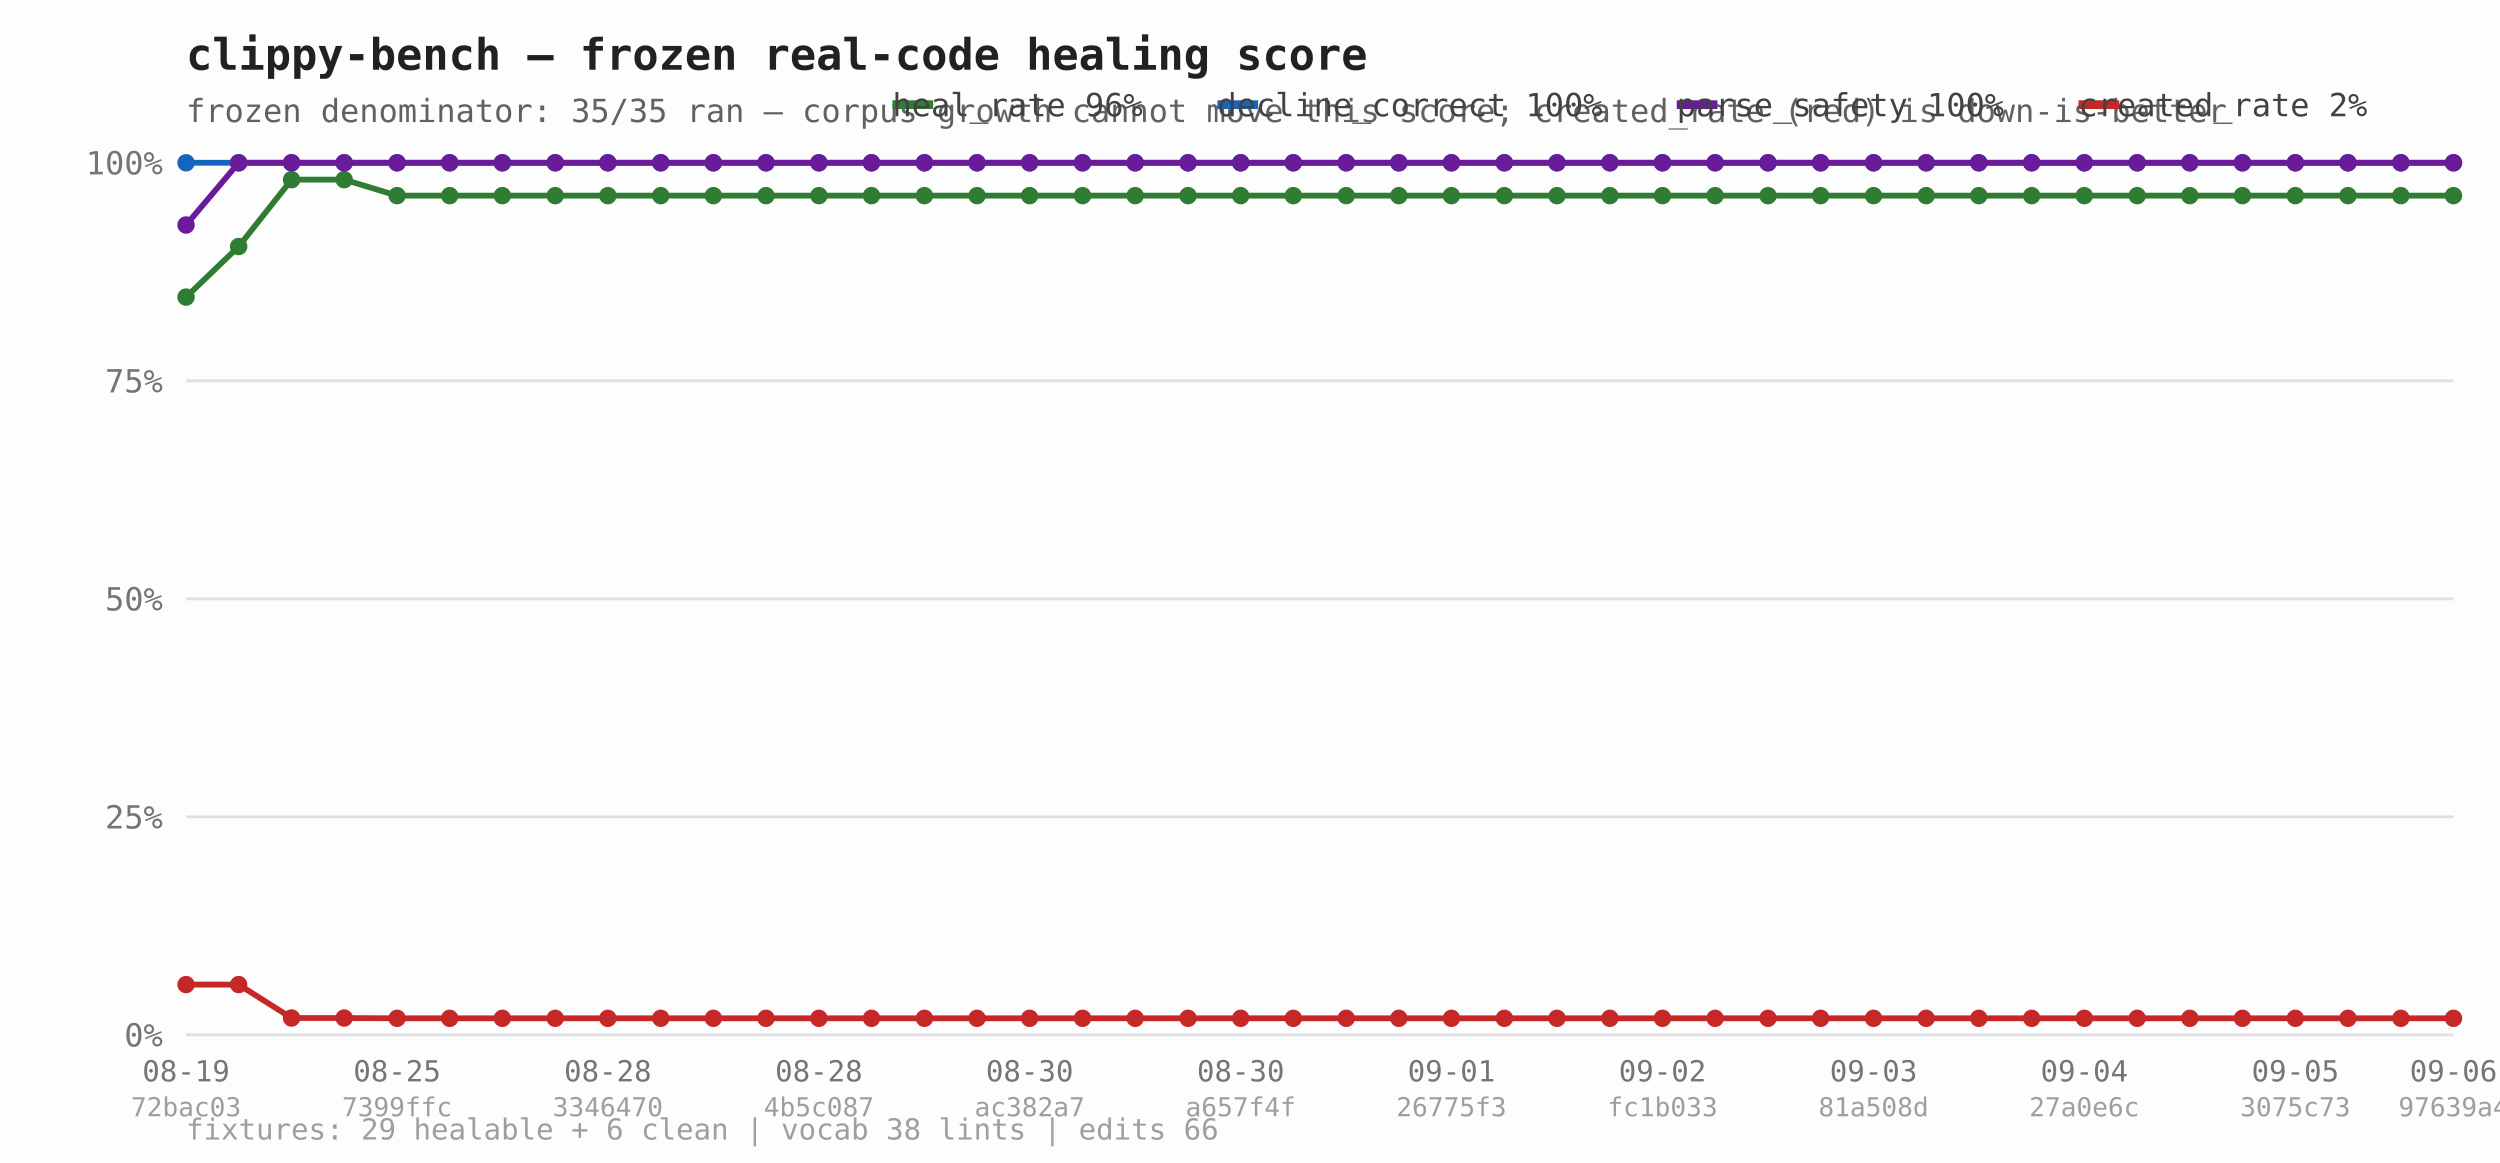
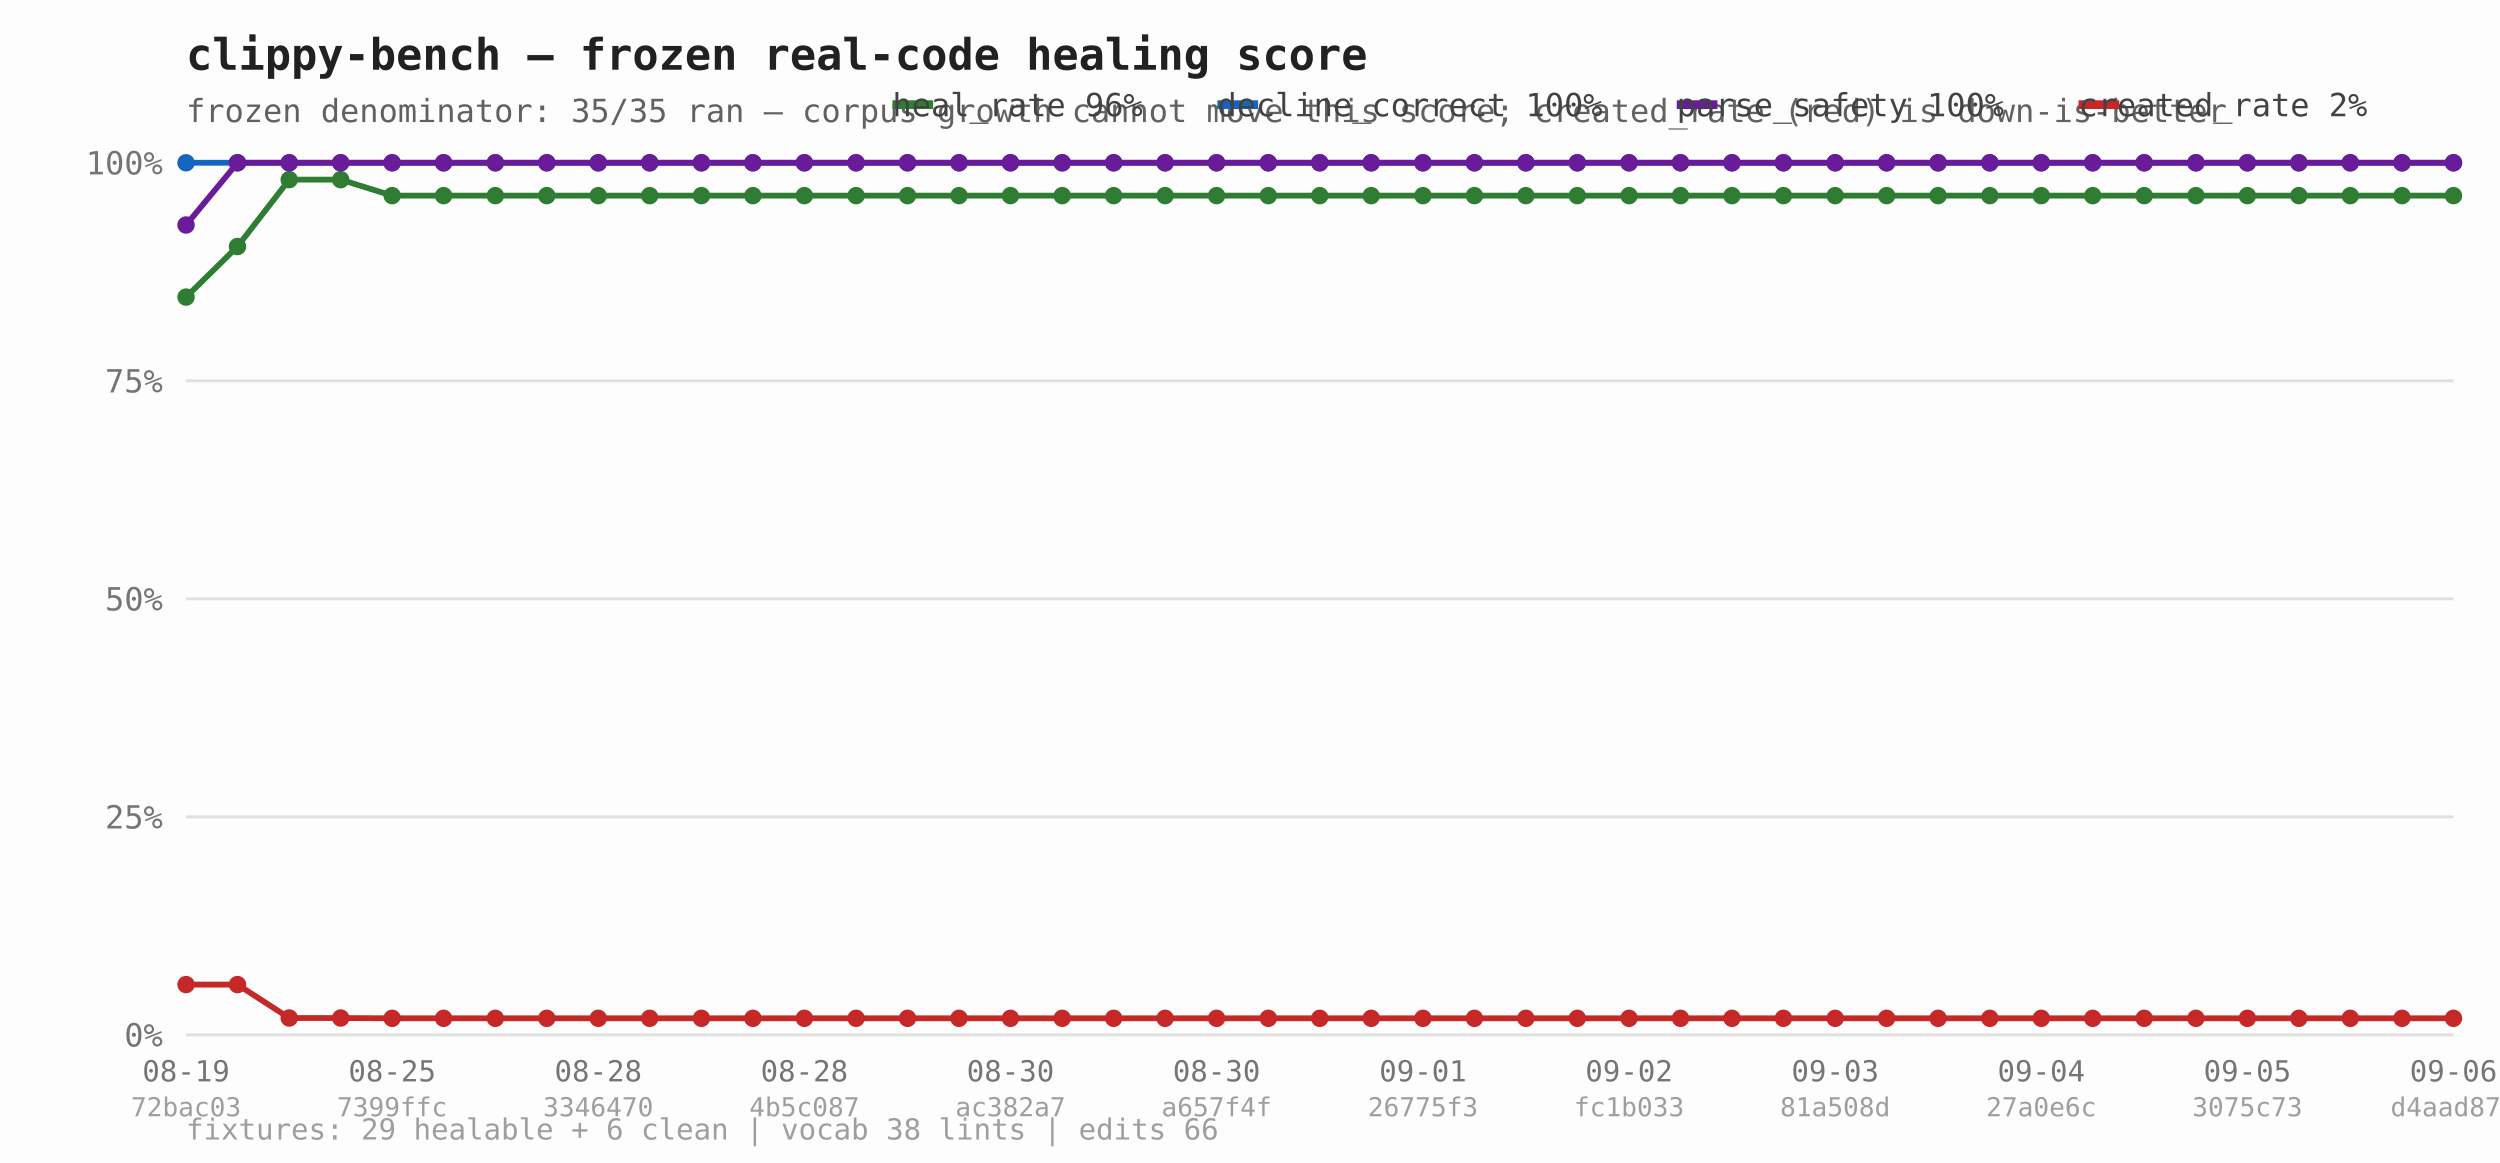
<svg xmlns="http://www.w3.org/2000/svg" width="860" height="400" viewBox="0 0 860 400" font-family="ui-monospace,Menlo,monospace">
  <rect width="100%" height="100%" fill="#fdfdfd" />
  <text x="64" y="24" font-size="15" font-weight="bold" fill="#212121">clippy-bench — frozen real-code healing score</text>
  <text x="64" y="42" font-size="11" fill="#616161">frozen denominator: 35/35 ran — corpus growth cannot move this score; created_rate (red) is down-is-better</text>
  <line x1="64" y1="356.0" x2="844" y2="356.0" stroke="#e0e0e0" stroke-width="1" />
  <text x="56" y="360.0" font-size="11" fill="#757575" text-anchor="end">0%</text>
  <line x1="64" y1="281.0" x2="844" y2="281.0" stroke="#e0e0e0" stroke-width="1" />
  <text x="56" y="285.0" font-size="11" fill="#757575" text-anchor="end">25%</text>
  <line x1="64" y1="206.0" x2="844" y2="206.0" stroke="#e0e0e0" stroke-width="1" />
  <text x="56" y="210.0" font-size="11" fill="#757575" text-anchor="end">50%</text>
  <line x1="64" y1="131.0" x2="844" y2="131.0" stroke="#e0e0e0" stroke-width="1" />
  <text x="56" y="135.0" font-size="11" fill="#757575" text-anchor="end">75%</text>
  <line x1="64" y1="56.0" x2="844" y2="56.0" stroke="#e0e0e0" stroke-width="1" />
  <text x="56" y="60.0" font-size="11" fill="#757575" text-anchor="end">100%</text>
  <line x1="715.0" y1="36" x2="729.0" y2="36" stroke="#c62828" stroke-width="3" />
  <text x="715.0" y="40" font-size="11" fill="#424242">created_rate 2%</text>
  <line x1="576.8" y1="36" x2="590.8" y2="36" stroke="#6a1b9a" stroke-width="3" />
  <text x="576.8" y="40" font-size="11" fill="#424242">parse_safety 100%</text>
  <line x1="418.8" y1="36" x2="432.8" y2="36" stroke="#1565c0" stroke-width="3" />
  <text x="418.8" y="40" font-size="11" fill="#424242">decline_correct 100%</text>
  <line x1="307.0" y1="36" x2="321.0" y2="36" stroke="#2e7d32" stroke-width="3" />
  <text x="307.0" y="40" font-size="11" fill="#424242">heal_rate 96%</text>
-   <path d="M 64.0 102.2 L 82.1 84.8 L 100.3 61.8 L 118.4 61.8 L 136.6 67.3 L 154.7 67.3 L 172.8 67.3 L 191.0 67.3 L 209.1 67.3 L 227.3 67.3 L 245.4 67.3 L 263.5 67.3 L 281.7 67.3 L 299.8 67.3 L 318.0 67.3 L 336.1 67.3 L 354.2 67.3 L 372.4 67.3 L 390.5 67.3 L 408.7 67.3 L 426.8 67.3 L 444.9 67.3 L 463.1 67.3 L 481.2 67.3 L 499.3 67.3 L 517.5 67.3 L 535.6 67.3 L 553.8 67.3 L 571.9 67.3 L 590.0 67.3 L 608.2 67.3 L 626.3 67.3 L 644.5 67.3 L 662.6 67.3 L 680.7 67.3 L 698.9 67.3 L 717.0 67.3 L 735.2 67.3 L 753.3 67.3 L 771.4 67.3 L 789.6 67.3 L 807.7 67.3 L 825.9 67.3 L 844.0 67.3" fill="none" stroke="#2e7d32" stroke-width="2" stroke-linejoin="round" stroke-linecap="round" />
+   <path d="M 64.0 102.2 L 81.7 84.8 L 99.5 61.8 L 117.2 61.8 L 134.9 67.3 L 152.6 67.3 L 170.4 67.3 L 188.1 67.3 L 205.8 67.3 L 223.5 67.3 L 241.3 67.3 L 259.0 67.3 L 276.7 67.3 L 294.5 67.3 L 312.2 67.3 L 329.9 67.3 L 347.6 67.3 L 365.4 67.3 L 383.1 67.3 L 400.8 67.3 L 418.5 67.3 L 436.3 67.3 L 454.0 67.3 L 471.7 67.3 L 489.5 67.3 L 507.2 67.3 L 524.9 67.3 L 542.6 67.3 L 560.4 67.3 L 578.1 67.3 L 595.8 67.3 L 613.5 67.3 L 631.3 67.3 L 649.0 67.3 L 666.7 67.3 L 684.5 67.3 L 702.2 67.3 L 719.9 67.3 L 737.6 67.3 L 755.4 67.3 L 773.1 67.3 L 790.8 67.3 L 808.5 67.3 L 826.3 67.3 L 844.0 67.3" fill="none" stroke="#2e7d32" stroke-width="2" stroke-linejoin="round" stroke-linecap="round" />
  <circle cx="64.0" cy="102.2" r="3" fill="#2e7d32" />
-   <circle cx="82.1" cy="84.8" r="3" fill="#2e7d32" />
-   <circle cx="100.3" cy="61.8" r="3" fill="#2e7d32" />
-   <circle cx="118.4" cy="61.8" r="3" fill="#2e7d32" />
-   <circle cx="136.6" cy="67.3" r="3" fill="#2e7d32" />
-   <circle cx="154.7" cy="67.3" r="3" fill="#2e7d32" />
-   <circle cx="172.8" cy="67.3" r="3" fill="#2e7d32" />
-   <circle cx="191.0" cy="67.3" r="3" fill="#2e7d32" />
-   <circle cx="209.1" cy="67.3" r="3" fill="#2e7d32" />
-   <circle cx="227.3" cy="67.3" r="3" fill="#2e7d32" />
-   <circle cx="245.4" cy="67.3" r="3" fill="#2e7d32" />
-   <circle cx="263.5" cy="67.3" r="3" fill="#2e7d32" />
-   <circle cx="281.7" cy="67.3" r="3" fill="#2e7d32" />
-   <circle cx="299.8" cy="67.3" r="3" fill="#2e7d32" />
-   <circle cx="318.0" cy="67.3" r="3" fill="#2e7d32" />
-   <circle cx="336.1" cy="67.3" r="3" fill="#2e7d32" />
-   <circle cx="354.2" cy="67.3" r="3" fill="#2e7d32" />
-   <circle cx="372.4" cy="67.3" r="3" fill="#2e7d32" />
-   <circle cx="390.5" cy="67.3" r="3" fill="#2e7d32" />
-   <circle cx="408.7" cy="67.3" r="3" fill="#2e7d32" />
-   <circle cx="426.8" cy="67.3" r="3" fill="#2e7d32" />
-   <circle cx="444.9" cy="67.3" r="3" fill="#2e7d32" />
-   <circle cx="463.1" cy="67.3" r="3" fill="#2e7d32" />
-   <circle cx="481.2" cy="67.3" r="3" fill="#2e7d32" />
-   <circle cx="499.3" cy="67.3" r="3" fill="#2e7d32" />
-   <circle cx="517.5" cy="67.3" r="3" fill="#2e7d32" />
-   <circle cx="535.6" cy="67.3" r="3" fill="#2e7d32" />
-   <circle cx="553.8" cy="67.3" r="3" fill="#2e7d32" />
-   <circle cx="571.9" cy="67.3" r="3" fill="#2e7d32" />
-   <circle cx="590.0" cy="67.3" r="3" fill="#2e7d32" />
-   <circle cx="608.2" cy="67.3" r="3" fill="#2e7d32" />
-   <circle cx="626.3" cy="67.3" r="3" fill="#2e7d32" />
-   <circle cx="644.5" cy="67.3" r="3" fill="#2e7d32" />
-   <circle cx="662.6" cy="67.3" r="3" fill="#2e7d32" />
-   <circle cx="680.7" cy="67.3" r="3" fill="#2e7d32" />
-   <circle cx="698.9" cy="67.3" r="3" fill="#2e7d32" />
-   <circle cx="717.0" cy="67.3" r="3" fill="#2e7d32" />
-   <circle cx="735.2" cy="67.3" r="3" fill="#2e7d32" />
-   <circle cx="753.3" cy="67.3" r="3" fill="#2e7d32" />
-   <circle cx="771.4" cy="67.3" r="3" fill="#2e7d32" />
-   <circle cx="789.6" cy="67.3" r="3" fill="#2e7d32" />
-   <circle cx="807.7" cy="67.3" r="3" fill="#2e7d32" />
-   <circle cx="825.9" cy="67.3" r="3" fill="#2e7d32" />
+   <circle cx="81.7" cy="84.8" r="3" fill="#2e7d32" />
+   <circle cx="99.5" cy="61.8" r="3" fill="#2e7d32" />
+   <circle cx="117.2" cy="61.8" r="3" fill="#2e7d32" />
+   <circle cx="134.9" cy="67.3" r="3" fill="#2e7d32" />
+   <circle cx="152.6" cy="67.3" r="3" fill="#2e7d32" />
+   <circle cx="170.4" cy="67.3" r="3" fill="#2e7d32" />
+   <circle cx="188.1" cy="67.3" r="3" fill="#2e7d32" />
+   <circle cx="205.8" cy="67.3" r="3" fill="#2e7d32" />
+   <circle cx="223.5" cy="67.3" r="3" fill="#2e7d32" />
+   <circle cx="241.3" cy="67.3" r="3" fill="#2e7d32" />
+   <circle cx="259.0" cy="67.3" r="3" fill="#2e7d32" />
+   <circle cx="276.7" cy="67.3" r="3" fill="#2e7d32" />
+   <circle cx="294.5" cy="67.3" r="3" fill="#2e7d32" />
+   <circle cx="312.2" cy="67.3" r="3" fill="#2e7d32" />
+   <circle cx="329.9" cy="67.3" r="3" fill="#2e7d32" />
+   <circle cx="347.6" cy="67.3" r="3" fill="#2e7d32" />
+   <circle cx="365.4" cy="67.3" r="3" fill="#2e7d32" />
+   <circle cx="383.1" cy="67.3" r="3" fill="#2e7d32" />
+   <circle cx="400.8" cy="67.3" r="3" fill="#2e7d32" />
+   <circle cx="418.5" cy="67.3" r="3" fill="#2e7d32" />
+   <circle cx="436.3" cy="67.3" r="3" fill="#2e7d32" />
+   <circle cx="454.0" cy="67.3" r="3" fill="#2e7d32" />
+   <circle cx="471.7" cy="67.3" r="3" fill="#2e7d32" />
+   <circle cx="489.5" cy="67.3" r="3" fill="#2e7d32" />
+   <circle cx="507.2" cy="67.3" r="3" fill="#2e7d32" />
+   <circle cx="524.9" cy="67.3" r="3" fill="#2e7d32" />
+   <circle cx="542.6" cy="67.3" r="3" fill="#2e7d32" />
+   <circle cx="560.4" cy="67.3" r="3" fill="#2e7d32" />
+   <circle cx="578.1" cy="67.3" r="3" fill="#2e7d32" />
+   <circle cx="595.8" cy="67.3" r="3" fill="#2e7d32" />
+   <circle cx="613.5" cy="67.3" r="3" fill="#2e7d32" />
+   <circle cx="631.3" cy="67.3" r="3" fill="#2e7d32" />
+   <circle cx="649.0" cy="67.3" r="3" fill="#2e7d32" />
+   <circle cx="666.7" cy="67.3" r="3" fill="#2e7d32" />
+   <circle cx="684.5" cy="67.3" r="3" fill="#2e7d32" />
+   <circle cx="702.2" cy="67.3" r="3" fill="#2e7d32" />
+   <circle cx="719.9" cy="67.3" r="3" fill="#2e7d32" />
+   <circle cx="737.6" cy="67.3" r="3" fill="#2e7d32" />
+   <circle cx="755.4" cy="67.3" r="3" fill="#2e7d32" />
+   <circle cx="773.1" cy="67.3" r="3" fill="#2e7d32" />
+   <circle cx="790.8" cy="67.3" r="3" fill="#2e7d32" />
+   <circle cx="808.5" cy="67.3" r="3" fill="#2e7d32" />
+   <circle cx="826.3" cy="67.3" r="3" fill="#2e7d32" />
  <circle cx="844.0" cy="67.3" r="3" fill="#2e7d32" />
-   <path d="M 64.0 56.0 L 82.1 56.0 L 100.3 56.0 L 118.4 56.0 L 136.6 56.0 L 154.7 56.0 L 172.8 56.0 L 191.0 56.0 L 209.1 56.0 L 227.3 56.0 L 245.4 56.0 L 263.5 56.0 L 281.7 56.0 L 299.8 56.0 L 318.0 56.0 L 336.1 56.0 L 354.2 56.0 L 372.4 56.0 L 390.5 56.0 L 408.7 56.0 L 426.8 56.0 L 444.9 56.0 L 463.1 56.0 L 481.2 56.0 L 499.3 56.0 L 517.5 56.0 L 535.6 56.0 L 553.8 56.0 L 571.9 56.0 L 590.0 56.0 L 608.2 56.0 L 626.3 56.0 L 644.5 56.0 L 662.6 56.0 L 680.7 56.0 L 698.9 56.0 L 717.0 56.0 L 735.2 56.0 L 753.3 56.0 L 771.4 56.0 L 789.6 56.0 L 807.7 56.0 L 825.9 56.0 L 844.0 56.0" fill="none" stroke="#1565c0" stroke-width="2" stroke-linejoin="round" stroke-linecap="round" />
+   <path d="M 64.0 56.0 L 81.7 56.0 L 99.5 56.0 L 117.2 56.0 L 134.9 56.0 L 152.6 56.0 L 170.4 56.0 L 188.1 56.0 L 205.8 56.0 L 223.5 56.0 L 241.3 56.0 L 259.0 56.0 L 276.7 56.0 L 294.5 56.0 L 312.2 56.0 L 329.9 56.0 L 347.6 56.0 L 365.4 56.0 L 383.1 56.0 L 400.8 56.0 L 418.5 56.0 L 436.3 56.0 L 454.0 56.0 L 471.7 56.0 L 489.5 56.0 L 507.2 56.0 L 524.9 56.0 L 542.6 56.0 L 560.4 56.0 L 578.1 56.0 L 595.8 56.0 L 613.5 56.0 L 631.3 56.0 L 649.0 56.0 L 666.7 56.0 L 684.5 56.0 L 702.2 56.0 L 719.9 56.0 L 737.6 56.0 L 755.4 56.0 L 773.1 56.0 L 790.8 56.0 L 808.5 56.0 L 826.3 56.0 L 844.0 56.0" fill="none" stroke="#1565c0" stroke-width="2" stroke-linejoin="round" stroke-linecap="round" />
  <circle cx="64.0" cy="56.0" r="3" fill="#1565c0" />
-   <circle cx="82.1" cy="56.0" r="3" fill="#1565c0" />
-   <circle cx="100.3" cy="56.0" r="3" fill="#1565c0" />
-   <circle cx="118.4" cy="56.0" r="3" fill="#1565c0" />
-   <circle cx="136.6" cy="56.0" r="3" fill="#1565c0" />
-   <circle cx="154.7" cy="56.0" r="3" fill="#1565c0" />
-   <circle cx="172.8" cy="56.0" r="3" fill="#1565c0" />
-   <circle cx="191.0" cy="56.0" r="3" fill="#1565c0" />
-   <circle cx="209.1" cy="56.0" r="3" fill="#1565c0" />
-   <circle cx="227.3" cy="56.0" r="3" fill="#1565c0" />
-   <circle cx="245.4" cy="56.0" r="3" fill="#1565c0" />
-   <circle cx="263.5" cy="56.0" r="3" fill="#1565c0" />
-   <circle cx="281.7" cy="56.0" r="3" fill="#1565c0" />
-   <circle cx="299.8" cy="56.0" r="3" fill="#1565c0" />
-   <circle cx="318.0" cy="56.0" r="3" fill="#1565c0" />
-   <circle cx="336.1" cy="56.0" r="3" fill="#1565c0" />
-   <circle cx="354.2" cy="56.0" r="3" fill="#1565c0" />
-   <circle cx="372.4" cy="56.0" r="3" fill="#1565c0" />
-   <circle cx="390.5" cy="56.0" r="3" fill="#1565c0" />
-   <circle cx="408.7" cy="56.0" r="3" fill="#1565c0" />
-   <circle cx="426.8" cy="56.0" r="3" fill="#1565c0" />
-   <circle cx="444.9" cy="56.0" r="3" fill="#1565c0" />
-   <circle cx="463.1" cy="56.0" r="3" fill="#1565c0" />
-   <circle cx="481.2" cy="56.0" r="3" fill="#1565c0" />
-   <circle cx="499.3" cy="56.0" r="3" fill="#1565c0" />
-   <circle cx="517.5" cy="56.0" r="3" fill="#1565c0" />
-   <circle cx="535.6" cy="56.0" r="3" fill="#1565c0" />
-   <circle cx="553.8" cy="56.0" r="3" fill="#1565c0" />
-   <circle cx="571.9" cy="56.0" r="3" fill="#1565c0" />
-   <circle cx="590.0" cy="56.0" r="3" fill="#1565c0" />
-   <circle cx="608.2" cy="56.0" r="3" fill="#1565c0" />
-   <circle cx="626.3" cy="56.0" r="3" fill="#1565c0" />
-   <circle cx="644.5" cy="56.0" r="3" fill="#1565c0" />
-   <circle cx="662.6" cy="56.0" r="3" fill="#1565c0" />
-   <circle cx="680.7" cy="56.0" r="3" fill="#1565c0" />
-   <circle cx="698.9" cy="56.0" r="3" fill="#1565c0" />
-   <circle cx="717.0" cy="56.0" r="3" fill="#1565c0" />
-   <circle cx="735.2" cy="56.0" r="3" fill="#1565c0" />
-   <circle cx="753.3" cy="56.0" r="3" fill="#1565c0" />
-   <circle cx="771.4" cy="56.0" r="3" fill="#1565c0" />
-   <circle cx="789.6" cy="56.0" r="3" fill="#1565c0" />
-   <circle cx="807.7" cy="56.0" r="3" fill="#1565c0" />
-   <circle cx="825.9" cy="56.0" r="3" fill="#1565c0" />
+   <circle cx="81.7" cy="56.0" r="3" fill="#1565c0" />
+   <circle cx="99.5" cy="56.0" r="3" fill="#1565c0" />
+   <circle cx="117.2" cy="56.0" r="3" fill="#1565c0" />
+   <circle cx="134.9" cy="56.0" r="3" fill="#1565c0" />
+   <circle cx="152.6" cy="56.0" r="3" fill="#1565c0" />
+   <circle cx="170.4" cy="56.0" r="3" fill="#1565c0" />
+   <circle cx="188.1" cy="56.0" r="3" fill="#1565c0" />
+   <circle cx="205.8" cy="56.0" r="3" fill="#1565c0" />
+   <circle cx="223.5" cy="56.0" r="3" fill="#1565c0" />
+   <circle cx="241.3" cy="56.0" r="3" fill="#1565c0" />
+   <circle cx="259.0" cy="56.0" r="3" fill="#1565c0" />
+   <circle cx="276.7" cy="56.0" r="3" fill="#1565c0" />
+   <circle cx="294.5" cy="56.0" r="3" fill="#1565c0" />
+   <circle cx="312.2" cy="56.0" r="3" fill="#1565c0" />
+   <circle cx="329.9" cy="56.0" r="3" fill="#1565c0" />
+   <circle cx="347.6" cy="56.0" r="3" fill="#1565c0" />
+   <circle cx="365.4" cy="56.0" r="3" fill="#1565c0" />
+   <circle cx="383.1" cy="56.0" r="3" fill="#1565c0" />
+   <circle cx="400.8" cy="56.0" r="3" fill="#1565c0" />
+   <circle cx="418.5" cy="56.0" r="3" fill="#1565c0" />
+   <circle cx="436.3" cy="56.0" r="3" fill="#1565c0" />
+   <circle cx="454.0" cy="56.0" r="3" fill="#1565c0" />
+   <circle cx="471.7" cy="56.0" r="3" fill="#1565c0" />
+   <circle cx="489.5" cy="56.0" r="3" fill="#1565c0" />
+   <circle cx="507.2" cy="56.0" r="3" fill="#1565c0" />
+   <circle cx="524.9" cy="56.0" r="3" fill="#1565c0" />
+   <circle cx="542.6" cy="56.0" r="3" fill="#1565c0" />
+   <circle cx="560.4" cy="56.0" r="3" fill="#1565c0" />
+   <circle cx="578.1" cy="56.0" r="3" fill="#1565c0" />
+   <circle cx="595.8" cy="56.0" r="3" fill="#1565c0" />
+   <circle cx="613.5" cy="56.0" r="3" fill="#1565c0" />
+   <circle cx="631.3" cy="56.0" r="3" fill="#1565c0" />
+   <circle cx="649.0" cy="56.0" r="3" fill="#1565c0" />
+   <circle cx="666.7" cy="56.0" r="3" fill="#1565c0" />
+   <circle cx="684.5" cy="56.0" r="3" fill="#1565c0" />
+   <circle cx="702.2" cy="56.0" r="3" fill="#1565c0" />
+   <circle cx="719.9" cy="56.0" r="3" fill="#1565c0" />
+   <circle cx="737.6" cy="56.0" r="3" fill="#1565c0" />
+   <circle cx="755.4" cy="56.0" r="3" fill="#1565c0" />
+   <circle cx="773.1" cy="56.0" r="3" fill="#1565c0" />
+   <circle cx="790.8" cy="56.0" r="3" fill="#1565c0" />
+   <circle cx="808.5" cy="56.0" r="3" fill="#1565c0" />
+   <circle cx="826.3" cy="56.0" r="3" fill="#1565c0" />
  <circle cx="844.0" cy="56.0" r="3" fill="#1565c0" />
-   <path d="M 64.0 77.4 L 82.1 56.0 L 100.3 56.0 L 118.4 56.0 L 136.6 56.0 L 154.7 56.0 L 172.8 56.0 L 191.0 56.0 L 209.1 56.0 L 227.3 56.0 L 245.4 56.0 L 263.5 56.0 L 281.7 56.0 L 299.8 56.0 L 318.0 56.0 L 336.1 56.0 L 354.2 56.0 L 372.4 56.0 L 390.5 56.0 L 408.7 56.0 L 426.8 56.0 L 444.9 56.0 L 463.1 56.0 L 481.2 56.0 L 499.3 56.0 L 517.5 56.0 L 535.6 56.0 L 553.8 56.0 L 571.9 56.0 L 590.0 56.0 L 608.2 56.0 L 626.3 56.0 L 644.5 56.0 L 662.6 56.0 L 680.7 56.0 L 698.9 56.0 L 717.0 56.0 L 735.2 56.0 L 753.3 56.0 L 771.4 56.0 L 789.6 56.0 L 807.7 56.0 L 825.9 56.0 L 844.0 56.0" fill="none" stroke="#6a1b9a" stroke-width="2" stroke-linejoin="round" stroke-linecap="round" />
+   <path d="M 64.0 77.4 L 81.7 56.0 L 99.5 56.0 L 117.2 56.0 L 134.9 56.0 L 152.6 56.0 L 170.4 56.0 L 188.1 56.0 L 205.8 56.0 L 223.5 56.0 L 241.3 56.0 L 259.0 56.0 L 276.7 56.0 L 294.5 56.0 L 312.2 56.0 L 329.9 56.0 L 347.6 56.0 L 365.4 56.0 L 383.1 56.0 L 400.8 56.0 L 418.5 56.0 L 436.3 56.0 L 454.0 56.0 L 471.7 56.0 L 489.5 56.0 L 507.2 56.0 L 524.9 56.0 L 542.6 56.0 L 560.4 56.0 L 578.1 56.0 L 595.8 56.0 L 613.5 56.0 L 631.3 56.0 L 649.0 56.0 L 666.7 56.0 L 684.5 56.0 L 702.2 56.0 L 719.9 56.0 L 737.6 56.0 L 755.4 56.0 L 773.1 56.0 L 790.8 56.0 L 808.5 56.0 L 826.3 56.0 L 844.0 56.0" fill="none" stroke="#6a1b9a" stroke-width="2" stroke-linejoin="round" stroke-linecap="round" />
  <circle cx="64.0" cy="77.4" r="3" fill="#6a1b9a" />
-   <circle cx="82.1" cy="56.0" r="3" fill="#6a1b9a" />
-   <circle cx="100.3" cy="56.0" r="3" fill="#6a1b9a" />
-   <circle cx="118.4" cy="56.0" r="3" fill="#6a1b9a" />
-   <circle cx="136.6" cy="56.0" r="3" fill="#6a1b9a" />
-   <circle cx="154.7" cy="56.0" r="3" fill="#6a1b9a" />
-   <circle cx="172.8" cy="56.0" r="3" fill="#6a1b9a" />
-   <circle cx="191.0" cy="56.0" r="3" fill="#6a1b9a" />
-   <circle cx="209.1" cy="56.0" r="3" fill="#6a1b9a" />
-   <circle cx="227.3" cy="56.0" r="3" fill="#6a1b9a" />
-   <circle cx="245.4" cy="56.0" r="3" fill="#6a1b9a" />
-   <circle cx="263.5" cy="56.0" r="3" fill="#6a1b9a" />
-   <circle cx="281.7" cy="56.0" r="3" fill="#6a1b9a" />
-   <circle cx="299.8" cy="56.0" r="3" fill="#6a1b9a" />
-   <circle cx="318.0" cy="56.0" r="3" fill="#6a1b9a" />
-   <circle cx="336.1" cy="56.0" r="3" fill="#6a1b9a" />
-   <circle cx="354.2" cy="56.0" r="3" fill="#6a1b9a" />
-   <circle cx="372.4" cy="56.0" r="3" fill="#6a1b9a" />
-   <circle cx="390.5" cy="56.0" r="3" fill="#6a1b9a" />
-   <circle cx="408.7" cy="56.0" r="3" fill="#6a1b9a" />
-   <circle cx="426.8" cy="56.0" r="3" fill="#6a1b9a" />
-   <circle cx="444.9" cy="56.0" r="3" fill="#6a1b9a" />
-   <circle cx="463.1" cy="56.0" r="3" fill="#6a1b9a" />
-   <circle cx="481.2" cy="56.0" r="3" fill="#6a1b9a" />
-   <circle cx="499.3" cy="56.0" r="3" fill="#6a1b9a" />
-   <circle cx="517.5" cy="56.0" r="3" fill="#6a1b9a" />
-   <circle cx="535.6" cy="56.0" r="3" fill="#6a1b9a" />
-   <circle cx="553.8" cy="56.0" r="3" fill="#6a1b9a" />
-   <circle cx="571.9" cy="56.0" r="3" fill="#6a1b9a" />
-   <circle cx="590.0" cy="56.0" r="3" fill="#6a1b9a" />
-   <circle cx="608.2" cy="56.0" r="3" fill="#6a1b9a" />
-   <circle cx="626.3" cy="56.0" r="3" fill="#6a1b9a" />
-   <circle cx="644.5" cy="56.0" r="3" fill="#6a1b9a" />
-   <circle cx="662.6" cy="56.0" r="3" fill="#6a1b9a" />
-   <circle cx="680.7" cy="56.0" r="3" fill="#6a1b9a" />
-   <circle cx="698.9" cy="56.0" r="3" fill="#6a1b9a" />
-   <circle cx="717.0" cy="56.0" r="3" fill="#6a1b9a" />
-   <circle cx="735.2" cy="56.0" r="3" fill="#6a1b9a" />
-   <circle cx="753.3" cy="56.0" r="3" fill="#6a1b9a" />
-   <circle cx="771.4" cy="56.0" r="3" fill="#6a1b9a" />
-   <circle cx="789.6" cy="56.0" r="3" fill="#6a1b9a" />
-   <circle cx="807.7" cy="56.0" r="3" fill="#6a1b9a" />
-   <circle cx="825.9" cy="56.0" r="3" fill="#6a1b9a" />
+   <circle cx="81.7" cy="56.0" r="3" fill="#6a1b9a" />
+   <circle cx="99.5" cy="56.0" r="3" fill="#6a1b9a" />
+   <circle cx="117.2" cy="56.0" r="3" fill="#6a1b9a" />
+   <circle cx="134.9" cy="56.0" r="3" fill="#6a1b9a" />
+   <circle cx="152.6" cy="56.0" r="3" fill="#6a1b9a" />
+   <circle cx="170.4" cy="56.0" r="3" fill="#6a1b9a" />
+   <circle cx="188.1" cy="56.0" r="3" fill="#6a1b9a" />
+   <circle cx="205.8" cy="56.0" r="3" fill="#6a1b9a" />
+   <circle cx="223.5" cy="56.0" r="3" fill="#6a1b9a" />
+   <circle cx="241.3" cy="56.0" r="3" fill="#6a1b9a" />
+   <circle cx="259.0" cy="56.0" r="3" fill="#6a1b9a" />
+   <circle cx="276.7" cy="56.0" r="3" fill="#6a1b9a" />
+   <circle cx="294.5" cy="56.0" r="3" fill="#6a1b9a" />
+   <circle cx="312.2" cy="56.0" r="3" fill="#6a1b9a" />
+   <circle cx="329.9" cy="56.0" r="3" fill="#6a1b9a" />
+   <circle cx="347.6" cy="56.0" r="3" fill="#6a1b9a" />
+   <circle cx="365.4" cy="56.0" r="3" fill="#6a1b9a" />
+   <circle cx="383.1" cy="56.0" r="3" fill="#6a1b9a" />
+   <circle cx="400.8" cy="56.0" r="3" fill="#6a1b9a" />
+   <circle cx="418.5" cy="56.0" r="3" fill="#6a1b9a" />
+   <circle cx="436.3" cy="56.0" r="3" fill="#6a1b9a" />
+   <circle cx="454.0" cy="56.0" r="3" fill="#6a1b9a" />
+   <circle cx="471.7" cy="56.0" r="3" fill="#6a1b9a" />
+   <circle cx="489.5" cy="56.0" r="3" fill="#6a1b9a" />
+   <circle cx="507.2" cy="56.0" r="3" fill="#6a1b9a" />
+   <circle cx="524.9" cy="56.0" r="3" fill="#6a1b9a" />
+   <circle cx="542.6" cy="56.0" r="3" fill="#6a1b9a" />
+   <circle cx="560.4" cy="56.0" r="3" fill="#6a1b9a" />
+   <circle cx="578.1" cy="56.0" r="3" fill="#6a1b9a" />
+   <circle cx="595.8" cy="56.0" r="3" fill="#6a1b9a" />
+   <circle cx="613.5" cy="56.0" r="3" fill="#6a1b9a" />
+   <circle cx="631.3" cy="56.0" r="3" fill="#6a1b9a" />
+   <circle cx="649.0" cy="56.0" r="3" fill="#6a1b9a" />
+   <circle cx="666.7" cy="56.0" r="3" fill="#6a1b9a" />
+   <circle cx="684.5" cy="56.0" r="3" fill="#6a1b9a" />
+   <circle cx="702.2" cy="56.0" r="3" fill="#6a1b9a" />
+   <circle cx="719.9" cy="56.0" r="3" fill="#6a1b9a" />
+   <circle cx="737.6" cy="56.0" r="3" fill="#6a1b9a" />
+   <circle cx="755.4" cy="56.0" r="3" fill="#6a1b9a" />
+   <circle cx="773.1" cy="56.0" r="3" fill="#6a1b9a" />
+   <circle cx="790.8" cy="56.0" r="3" fill="#6a1b9a" />
+   <circle cx="808.5" cy="56.0" r="3" fill="#6a1b9a" />
+   <circle cx="826.3" cy="56.0" r="3" fill="#6a1b9a" />
  <circle cx="844.0" cy="56.0" r="3" fill="#6a1b9a" />
-   <path d="M 64.0 338.7 L 82.1 338.7 L 100.3 350.2 L 118.4 350.2 L 136.6 350.3 L 154.7 350.3 L 172.8 350.3 L 191.0 350.3 L 209.1 350.3 L 227.3 350.3 L 245.4 350.3 L 263.5 350.3 L 281.7 350.3 L 299.8 350.3 L 318.0 350.3 L 336.1 350.3 L 354.2 350.3 L 372.4 350.3 L 390.5 350.3 L 408.7 350.3 L 426.8 350.3 L 444.9 350.3 L 463.1 350.3 L 481.2 350.3 L 499.3 350.3 L 517.5 350.3 L 535.6 350.3 L 553.8 350.3 L 571.9 350.3 L 590.0 350.3 L 608.2 350.3 L 626.3 350.3 L 644.5 350.3 L 662.6 350.3 L 680.7 350.3 L 698.9 350.3 L 717.0 350.3 L 735.2 350.3 L 753.3 350.3 L 771.4 350.3 L 789.6 350.3 L 807.7 350.3 L 825.9 350.3 L 844.0 350.3" fill="none" stroke="#c62828" stroke-width="2" stroke-linejoin="round" stroke-linecap="round" />
+   <path d="M 64.0 338.7 L 81.7 338.7 L 99.5 350.2 L 117.2 350.2 L 134.9 350.3 L 152.6 350.3 L 170.4 350.3 L 188.1 350.3 L 205.8 350.3 L 223.5 350.3 L 241.3 350.3 L 259.0 350.3 L 276.7 350.3 L 294.5 350.3 L 312.2 350.3 L 329.9 350.3 L 347.6 350.3 L 365.4 350.3 L 383.1 350.3 L 400.8 350.3 L 418.5 350.3 L 436.3 350.3 L 454.0 350.3 L 471.7 350.3 L 489.5 350.3 L 507.2 350.3 L 524.9 350.3 L 542.6 350.3 L 560.4 350.3 L 578.1 350.3 L 595.8 350.3 L 613.5 350.3 L 631.3 350.3 L 649.0 350.3 L 666.7 350.3 L 684.5 350.3 L 702.2 350.3 L 719.9 350.3 L 737.6 350.3 L 755.4 350.3 L 773.1 350.3 L 790.8 350.3 L 808.5 350.3 L 826.3 350.3 L 844.0 350.3" fill="none" stroke="#c62828" stroke-width="2" stroke-linejoin="round" stroke-linecap="round" />
  <circle cx="64.0" cy="338.7" r="3" fill="#c62828" />
-   <circle cx="82.1" cy="338.7" r="3" fill="#c62828" />
-   <circle cx="100.3" cy="350.2" r="3" fill="#c62828" />
-   <circle cx="118.4" cy="350.2" r="3" fill="#c62828" />
-   <circle cx="136.6" cy="350.3" r="3" fill="#c62828" />
-   <circle cx="154.7" cy="350.3" r="3" fill="#c62828" />
-   <circle cx="172.8" cy="350.3" r="3" fill="#c62828" />
-   <circle cx="191.0" cy="350.3" r="3" fill="#c62828" />
-   <circle cx="209.1" cy="350.3" r="3" fill="#c62828" />
-   <circle cx="227.3" cy="350.3" r="3" fill="#c62828" />
-   <circle cx="245.4" cy="350.3" r="3" fill="#c62828" />
-   <circle cx="263.5" cy="350.3" r="3" fill="#c62828" />
-   <circle cx="281.7" cy="350.3" r="3" fill="#c62828" />
-   <circle cx="299.8" cy="350.3" r="3" fill="#c62828" />
-   <circle cx="318.0" cy="350.3" r="3" fill="#c62828" />
-   <circle cx="336.1" cy="350.3" r="3" fill="#c62828" />
-   <circle cx="354.2" cy="350.3" r="3" fill="#c62828" />
-   <circle cx="372.4" cy="350.3" r="3" fill="#c62828" />
-   <circle cx="390.5" cy="350.3" r="3" fill="#c62828" />
-   <circle cx="408.7" cy="350.3" r="3" fill="#c62828" />
-   <circle cx="426.8" cy="350.3" r="3" fill="#c62828" />
-   <circle cx="444.9" cy="350.3" r="3" fill="#c62828" />
-   <circle cx="463.1" cy="350.3" r="3" fill="#c62828" />
-   <circle cx="481.2" cy="350.3" r="3" fill="#c62828" />
-   <circle cx="499.3" cy="350.3" r="3" fill="#c62828" />
-   <circle cx="517.5" cy="350.3" r="3" fill="#c62828" />
-   <circle cx="535.6" cy="350.3" r="3" fill="#c62828" />
-   <circle cx="553.8" cy="350.3" r="3" fill="#c62828" />
-   <circle cx="571.9" cy="350.3" r="3" fill="#c62828" />
-   <circle cx="590.0" cy="350.3" r="3" fill="#c62828" />
-   <circle cx="608.2" cy="350.3" r="3" fill="#c62828" />
-   <circle cx="626.3" cy="350.3" r="3" fill="#c62828" />
-   <circle cx="644.5" cy="350.3" r="3" fill="#c62828" />
-   <circle cx="662.6" cy="350.3" r="3" fill="#c62828" />
-   <circle cx="680.7" cy="350.3" r="3" fill="#c62828" />
-   <circle cx="698.9" cy="350.3" r="3" fill="#c62828" />
-   <circle cx="717.0" cy="350.3" r="3" fill="#c62828" />
-   <circle cx="735.2" cy="350.3" r="3" fill="#c62828" />
-   <circle cx="753.3" cy="350.3" r="3" fill="#c62828" />
-   <circle cx="771.4" cy="350.3" r="3" fill="#c62828" />
-   <circle cx="789.6" cy="350.3" r="3" fill="#c62828" />
-   <circle cx="807.7" cy="350.3" r="3" fill="#c62828" />
-   <circle cx="825.9" cy="350.3" r="3" fill="#c62828" />
+   <circle cx="81.7" cy="338.7" r="3" fill="#c62828" />
+   <circle cx="99.5" cy="350.2" r="3" fill="#c62828" />
+   <circle cx="117.2" cy="350.2" r="3" fill="#c62828" />
+   <circle cx="134.9" cy="350.3" r="3" fill="#c62828" />
+   <circle cx="152.6" cy="350.3" r="3" fill="#c62828" />
+   <circle cx="170.4" cy="350.3" r="3" fill="#c62828" />
+   <circle cx="188.1" cy="350.3" r="3" fill="#c62828" />
+   <circle cx="205.8" cy="350.3" r="3" fill="#c62828" />
+   <circle cx="223.5" cy="350.3" r="3" fill="#c62828" />
+   <circle cx="241.3" cy="350.3" r="3" fill="#c62828" />
+   <circle cx="259.0" cy="350.3" r="3" fill="#c62828" />
+   <circle cx="276.7" cy="350.3" r="3" fill="#c62828" />
+   <circle cx="294.5" cy="350.3" r="3" fill="#c62828" />
+   <circle cx="312.2" cy="350.3" r="3" fill="#c62828" />
+   <circle cx="329.9" cy="350.3" r="3" fill="#c62828" />
+   <circle cx="347.6" cy="350.3" r="3" fill="#c62828" />
+   <circle cx="365.4" cy="350.3" r="3" fill="#c62828" />
+   <circle cx="383.1" cy="350.3" r="3" fill="#c62828" />
+   <circle cx="400.8" cy="350.3" r="3" fill="#c62828" />
+   <circle cx="418.5" cy="350.3" r="3" fill="#c62828" />
+   <circle cx="436.3" cy="350.3" r="3" fill="#c62828" />
+   <circle cx="454.0" cy="350.3" r="3" fill="#c62828" />
+   <circle cx="471.7" cy="350.3" r="3" fill="#c62828" />
+   <circle cx="489.5" cy="350.3" r="3" fill="#c62828" />
+   <circle cx="507.2" cy="350.3" r="3" fill="#c62828" />
+   <circle cx="524.9" cy="350.3" r="3" fill="#c62828" />
+   <circle cx="542.6" cy="350.3" r="3" fill="#c62828" />
+   <circle cx="560.4" cy="350.3" r="3" fill="#c62828" />
+   <circle cx="578.1" cy="350.3" r="3" fill="#c62828" />
+   <circle cx="595.8" cy="350.3" r="3" fill="#c62828" />
+   <circle cx="613.5" cy="350.3" r="3" fill="#c62828" />
+   <circle cx="631.3" cy="350.3" r="3" fill="#c62828" />
+   <circle cx="649.0" cy="350.3" r="3" fill="#c62828" />
+   <circle cx="666.7" cy="350.3" r="3" fill="#c62828" />
+   <circle cx="684.5" cy="350.3" r="3" fill="#c62828" />
+   <circle cx="702.2" cy="350.3" r="3" fill="#c62828" />
+   <circle cx="719.9" cy="350.3" r="3" fill="#c62828" />
+   <circle cx="737.6" cy="350.3" r="3" fill="#c62828" />
+   <circle cx="755.4" cy="350.3" r="3" fill="#c62828" />
+   <circle cx="773.1" cy="350.3" r="3" fill="#c62828" />
+   <circle cx="790.8" cy="350.3" r="3" fill="#c62828" />
+   <circle cx="808.5" cy="350.3" r="3" fill="#c62828" />
+   <circle cx="826.3" cy="350.3" r="3" fill="#c62828" />
  <circle cx="844.0" cy="350.3" r="3" fill="#c62828" />
  <text x="64.0" y="372.0" font-size="10" fill="#757575" text-anchor="middle">08-19</text>
  <text x="64.0" y="384.0" font-size="9" fill="#9e9e9e" text-anchor="middle">72bac03</text>
-   <text x="136.6" y="372.0" font-size="10" fill="#757575" text-anchor="middle">08-25</text>
-   <text x="136.6" y="384.0" font-size="9" fill="#9e9e9e" text-anchor="middle">7399ffc</text>
-   <text x="209.1" y="372.0" font-size="10" fill="#757575" text-anchor="middle">08-28</text>
-   <text x="209.1" y="384.0" font-size="9" fill="#9e9e9e" text-anchor="middle">3346470</text>
-   <text x="281.7" y="372.0" font-size="10" fill="#757575" text-anchor="middle">08-28</text>
-   <text x="281.7" y="384.0" font-size="9" fill="#9e9e9e" text-anchor="middle">4b5c087</text>
-   <text x="354.2" y="372.0" font-size="10" fill="#757575" text-anchor="middle">08-30</text>
-   <text x="354.2" y="384.0" font-size="9" fill="#9e9e9e" text-anchor="middle">ac382a7</text>
-   <text x="426.8" y="372.0" font-size="10" fill="#757575" text-anchor="middle">08-30</text>
-   <text x="426.8" y="384.0" font-size="9" fill="#9e9e9e" text-anchor="middle">a657f4f</text>
-   <text x="499.3" y="372.0" font-size="10" fill="#757575" text-anchor="middle">09-01</text>
-   <text x="499.3" y="384.0" font-size="9" fill="#9e9e9e" text-anchor="middle">26775f3</text>
-   <text x="571.9" y="372.0" font-size="10" fill="#757575" text-anchor="middle">09-02</text>
-   <text x="571.9" y="384.0" font-size="9" fill="#9e9e9e" text-anchor="middle">fc1b033</text>
-   <text x="644.5" y="372.0" font-size="10" fill="#757575" text-anchor="middle">09-03</text>
-   <text x="644.5" y="384.0" font-size="9" fill="#9e9e9e" text-anchor="middle">81a508d</text>
-   <text x="717.0" y="372.0" font-size="10" fill="#757575" text-anchor="middle">09-04</text>
-   <text x="717.0" y="384.0" font-size="9" fill="#9e9e9e" text-anchor="middle">27a0e6c</text>
-   <text x="789.6" y="372.0" font-size="10" fill="#757575" text-anchor="middle">09-05</text>
-   <text x="789.6" y="384.0" font-size="9" fill="#9e9e9e" text-anchor="middle">3075c73</text>
+   <text x="134.9" y="372.0" font-size="10" fill="#757575" text-anchor="middle">08-25</text>
+   <text x="134.9" y="384.0" font-size="9" fill="#9e9e9e" text-anchor="middle">7399ffc</text>
+   <text x="205.8" y="372.0" font-size="10" fill="#757575" text-anchor="middle">08-28</text>
+   <text x="205.8" y="384.0" font-size="9" fill="#9e9e9e" text-anchor="middle">3346470</text>
+   <text x="276.7" y="372.0" font-size="10" fill="#757575" text-anchor="middle">08-28</text>
+   <text x="276.7" y="384.0" font-size="9" fill="#9e9e9e" text-anchor="middle">4b5c087</text>
+   <text x="347.6" y="372.0" font-size="10" fill="#757575" text-anchor="middle">08-30</text>
+   <text x="347.6" y="384.0" font-size="9" fill="#9e9e9e" text-anchor="middle">ac382a7</text>
+   <text x="418.5" y="372.0" font-size="10" fill="#757575" text-anchor="middle">08-30</text>
+   <text x="418.5" y="384.0" font-size="9" fill="#9e9e9e" text-anchor="middle">a657f4f</text>
+   <text x="489.5" y="372.0" font-size="10" fill="#757575" text-anchor="middle">09-01</text>
+   <text x="489.5" y="384.0" font-size="9" fill="#9e9e9e" text-anchor="middle">26775f3</text>
+   <text x="560.4" y="372.0" font-size="10" fill="#757575" text-anchor="middle">09-02</text>
+   <text x="560.4" y="384.0" font-size="9" fill="#9e9e9e" text-anchor="middle">fc1b033</text>
+   <text x="631.3" y="372.0" font-size="10" fill="#757575" text-anchor="middle">09-03</text>
+   <text x="631.3" y="384.0" font-size="9" fill="#9e9e9e" text-anchor="middle">81a508d</text>
+   <text x="702.2" y="372.0" font-size="10" fill="#757575" text-anchor="middle">09-04</text>
+   <text x="702.2" y="384.0" font-size="9" fill="#9e9e9e" text-anchor="middle">27a0e6c</text>
+   <text x="773.1" y="372.0" font-size="10" fill="#757575" text-anchor="middle">09-05</text>
+   <text x="773.1" y="384.0" font-size="9" fill="#9e9e9e" text-anchor="middle">3075c73</text>
  <text x="844.0" y="372.0" font-size="10" fill="#757575" text-anchor="middle">09-06</text>
-   <text x="844.0" y="384.0" font-size="9" fill="#9e9e9e" text-anchor="middle">97639a4</text>
+   <text x="844.0" y="384.0" font-size="9" fill="#9e9e9e" text-anchor="middle">d4aad878</text>
  <text x="64" y="392.0" font-size="10" fill="#9e9e9e">fixtures: 29 healable + 6 clean | vocab 38 lints | edits 66</text>
</svg>
